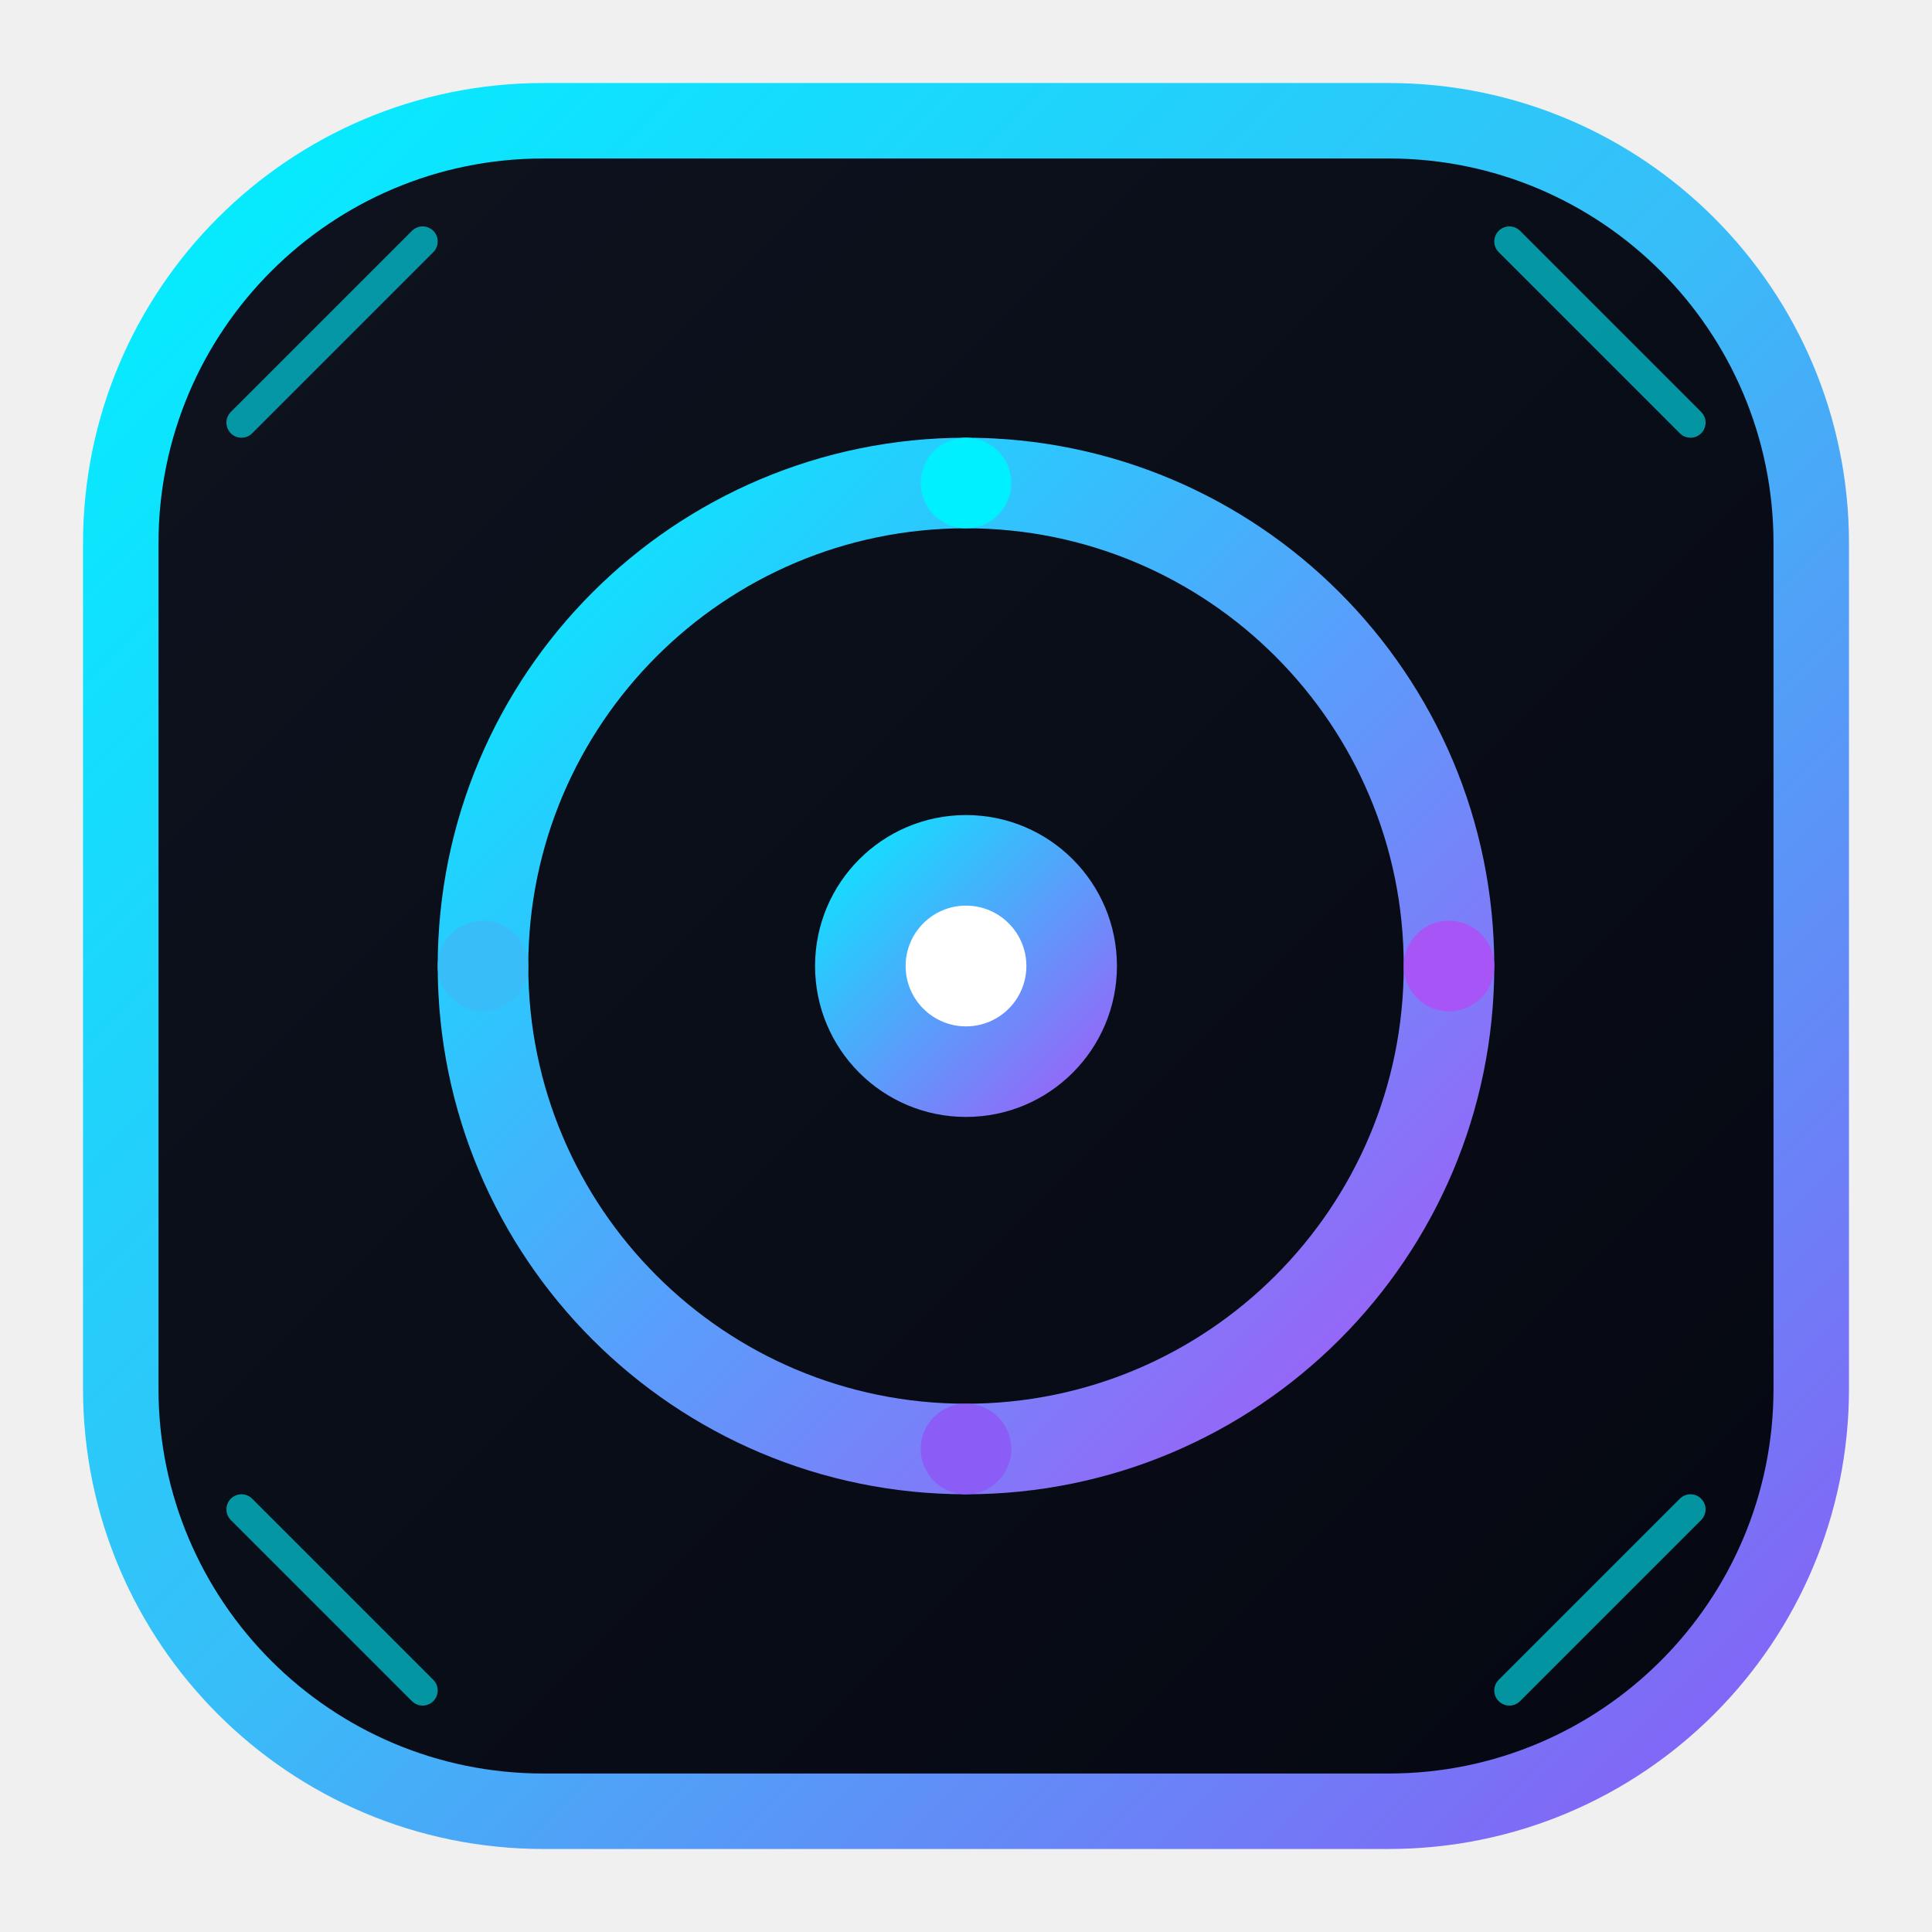
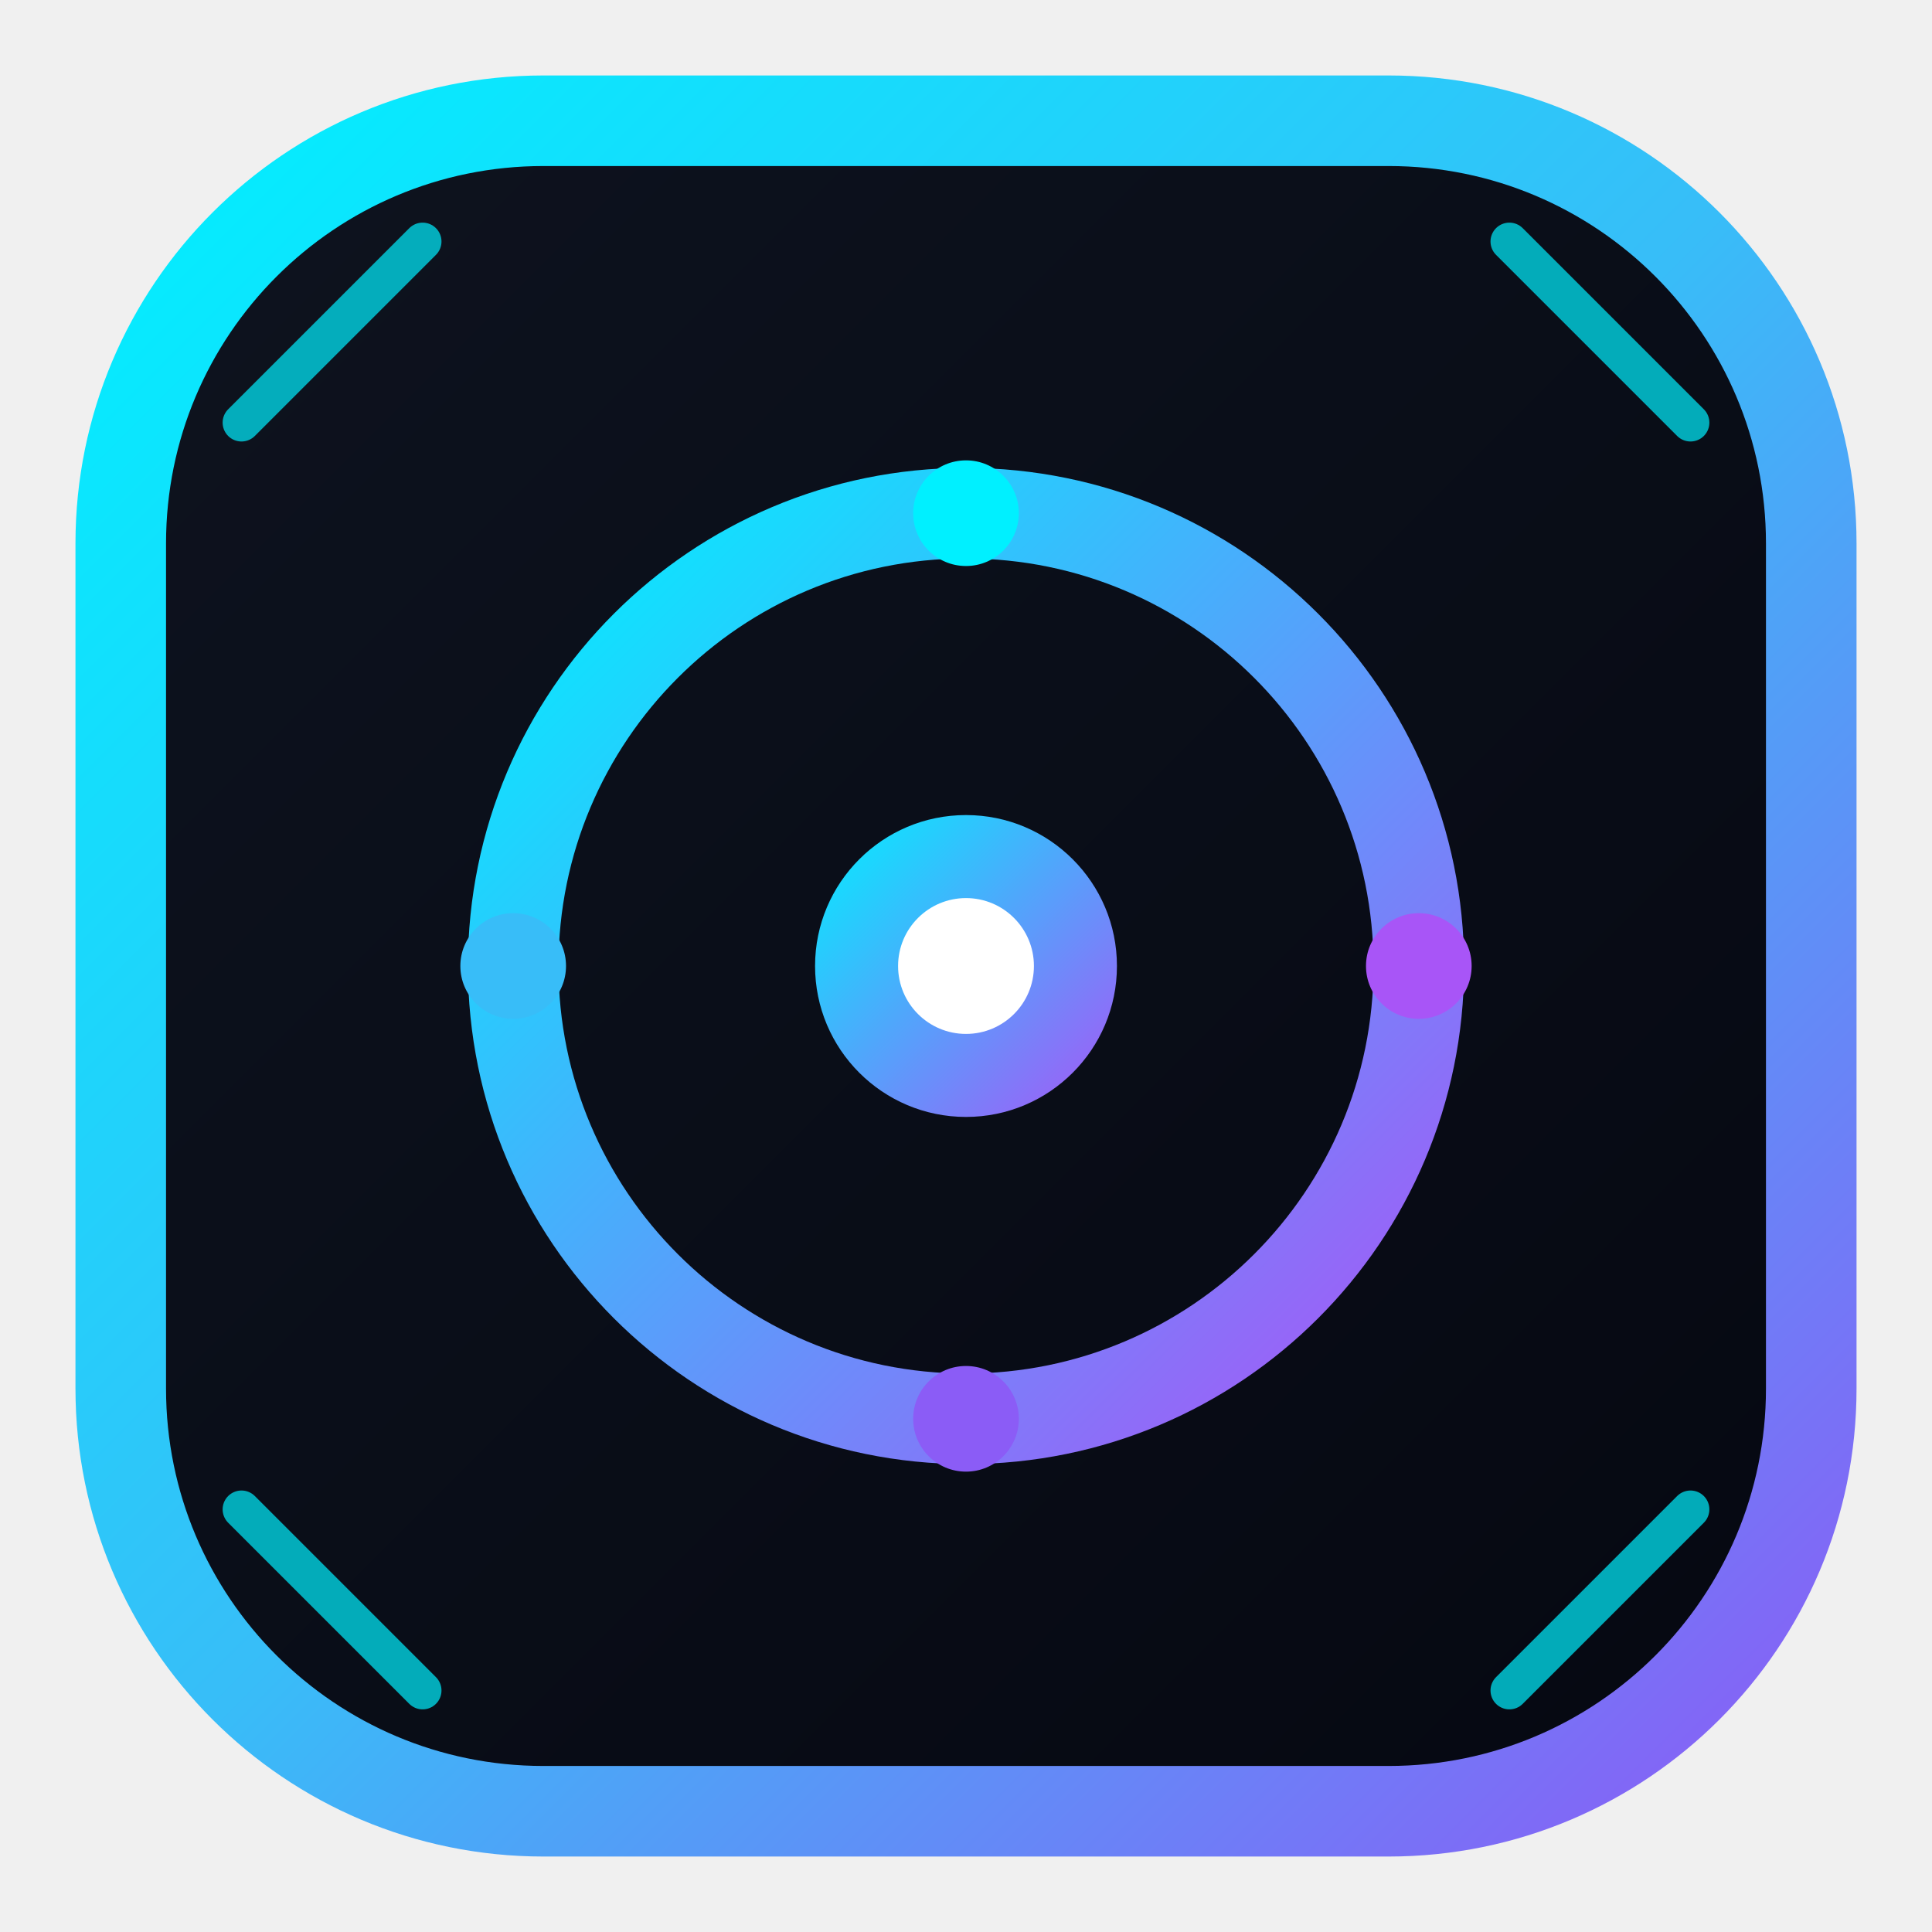
<svg xmlns="http://www.w3.org/2000/svg" viewBox="0 0 128 128" width="100%" height="100%">
  <defs>
    <linearGradient id="cyberBorder" x1="0%" y1="0%" x2="100%" y2="100%">
      <stop offset="0%" stop-color="#00F0FF" />
      <stop offset="50%" stop-color="#38BDF8" />
      <stop offset="100%" stop-color="#8B5CF6" />
    </linearGradient>
    <linearGradient id="bgGrad" x1="0%" y1="0%" x2="100%" y2="100%">
      <stop offset="0%" stop-color="#0E131F" />
      <stop offset="100%" stop-color="#050811" />
    </linearGradient>
    <linearGradient id="symbolGrad" x1="0%" y1="0%" x2="100%" y2="100%">
      <stop offset="0%" stop-color="#00F0FF" />
      <stop offset="100%" stop-color="#A855F7" />
    </linearGradient>
  </defs>
-   <rect x="8" y="8" width="112" height="112" rx="28" fill="url(#bgGrad)" stroke="url(#cyberBorder)" stroke-width="5" />
-   <path d="M 28 16 L 16 28 M 100 16 L 112 28 M 28 112 L 16 100 M 100 112 L 112 100" stroke="#00F0FF" stroke-width="2" stroke-linecap="round" opacity="0.6" />
-   <circle cx="64" cy="64" r="32" fill="none" stroke="url(#symbolGrad)" stroke-width="6" />
-   <circle cx="64" cy="32" r="3" fill="#00F0FF" />
-   <circle cx="64" cy="96" r="3" fill="#8B5CF6" />
-   <circle cx="32" cy="64" r="3" fill="#38BDF8" />
-   <circle cx="96" cy="64" r="3" fill="#A855F7" />
+   <rect x="8" y="8" width="112" height="112" rx="28" fill="url(#bgGrad)" stroke="url(#cyberBorder)" stroke-width="6" />
+   <path d="M 28 16 L 16 28 M 100 16 L 112 28 M 28 112 L 16 100 M 100 112 L 112 100" stroke="#00F0FF" stroke-width="2.5" stroke-linecap="round" opacity="0.7" />
+   <circle cx="64" cy="64" r="30" fill="none" stroke="url(#symbolGrad)" stroke-width="6" />
+   <circle cx="64" cy="34" r="3.5" fill="#00F0FF" />
+   <circle cx="64" cy="94" r="3.5" fill="#8B5CF6" />
+   <circle cx="34" cy="64" r="3.5" fill="#38BDF8" />
+   <circle cx="94" cy="64" r="3.5" fill="#A855F7" />
  <circle cx="64" cy="64" r="10" fill="url(#symbolGrad)" />
-   <circle cx="64" cy="64" r="4" fill="#FFFFFF" />
+   <circle cx="64" cy="64" r="4.5" fill="#FFFFFF" />
</svg>
